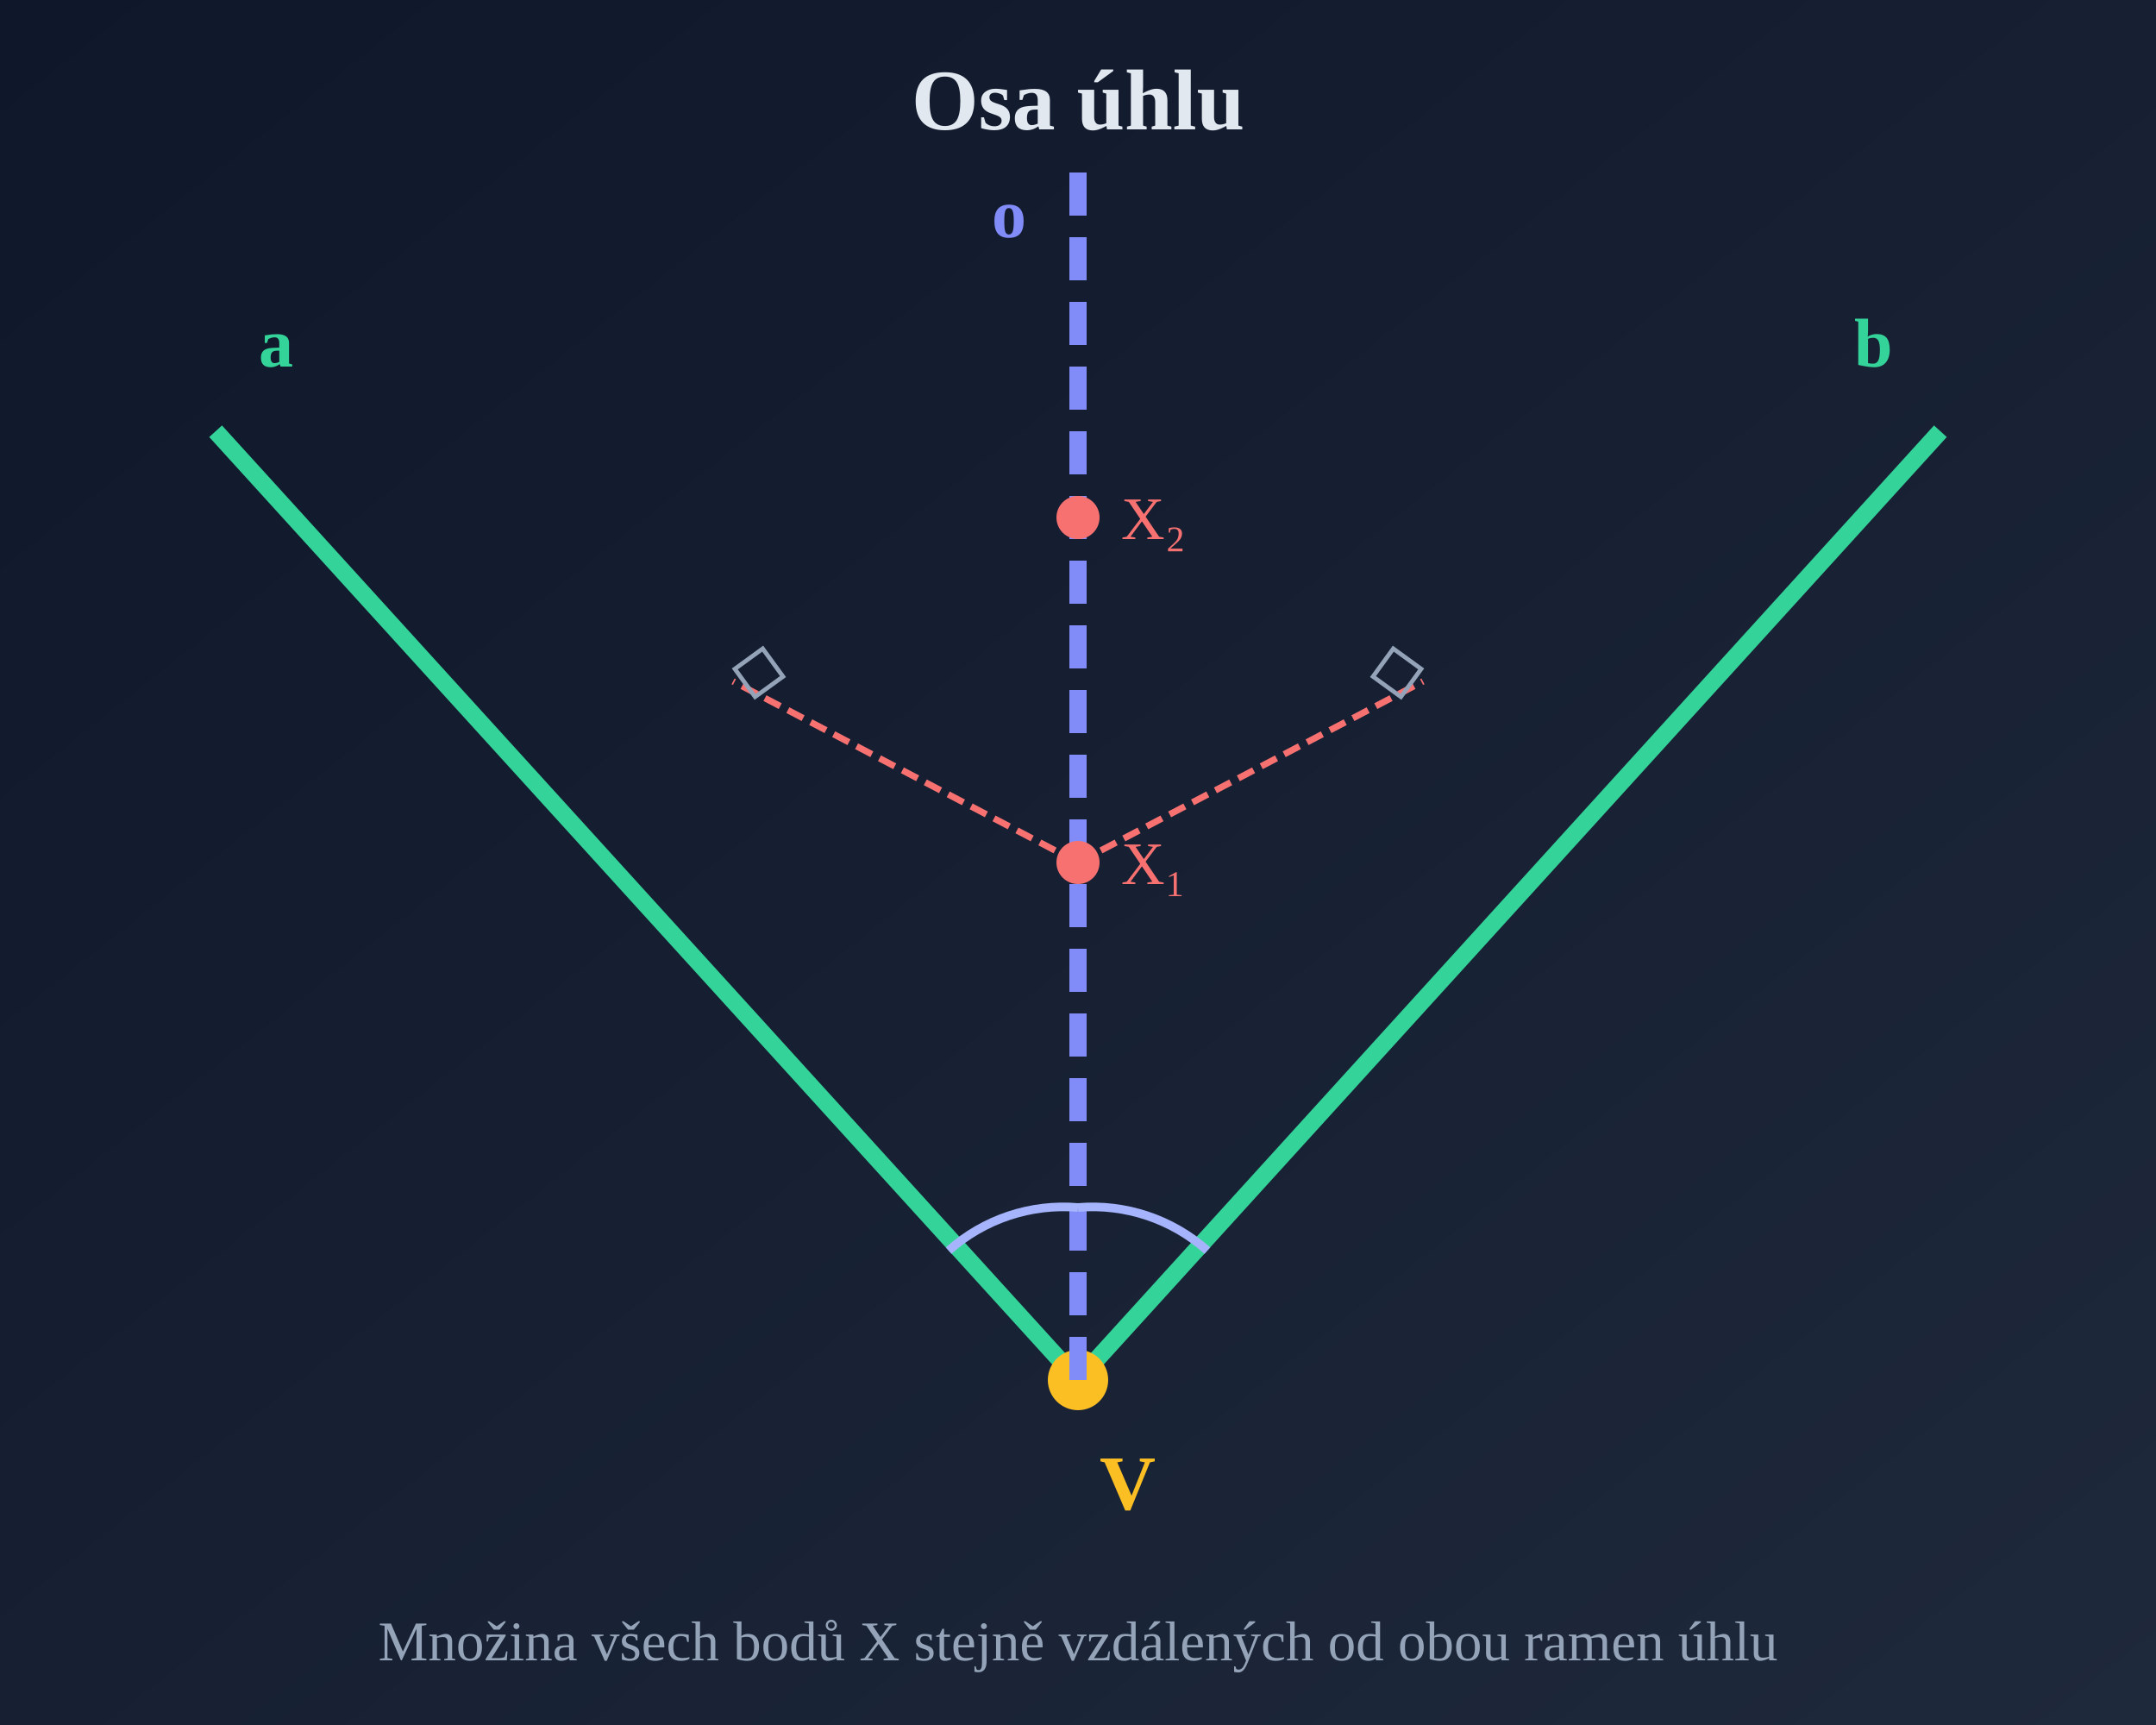
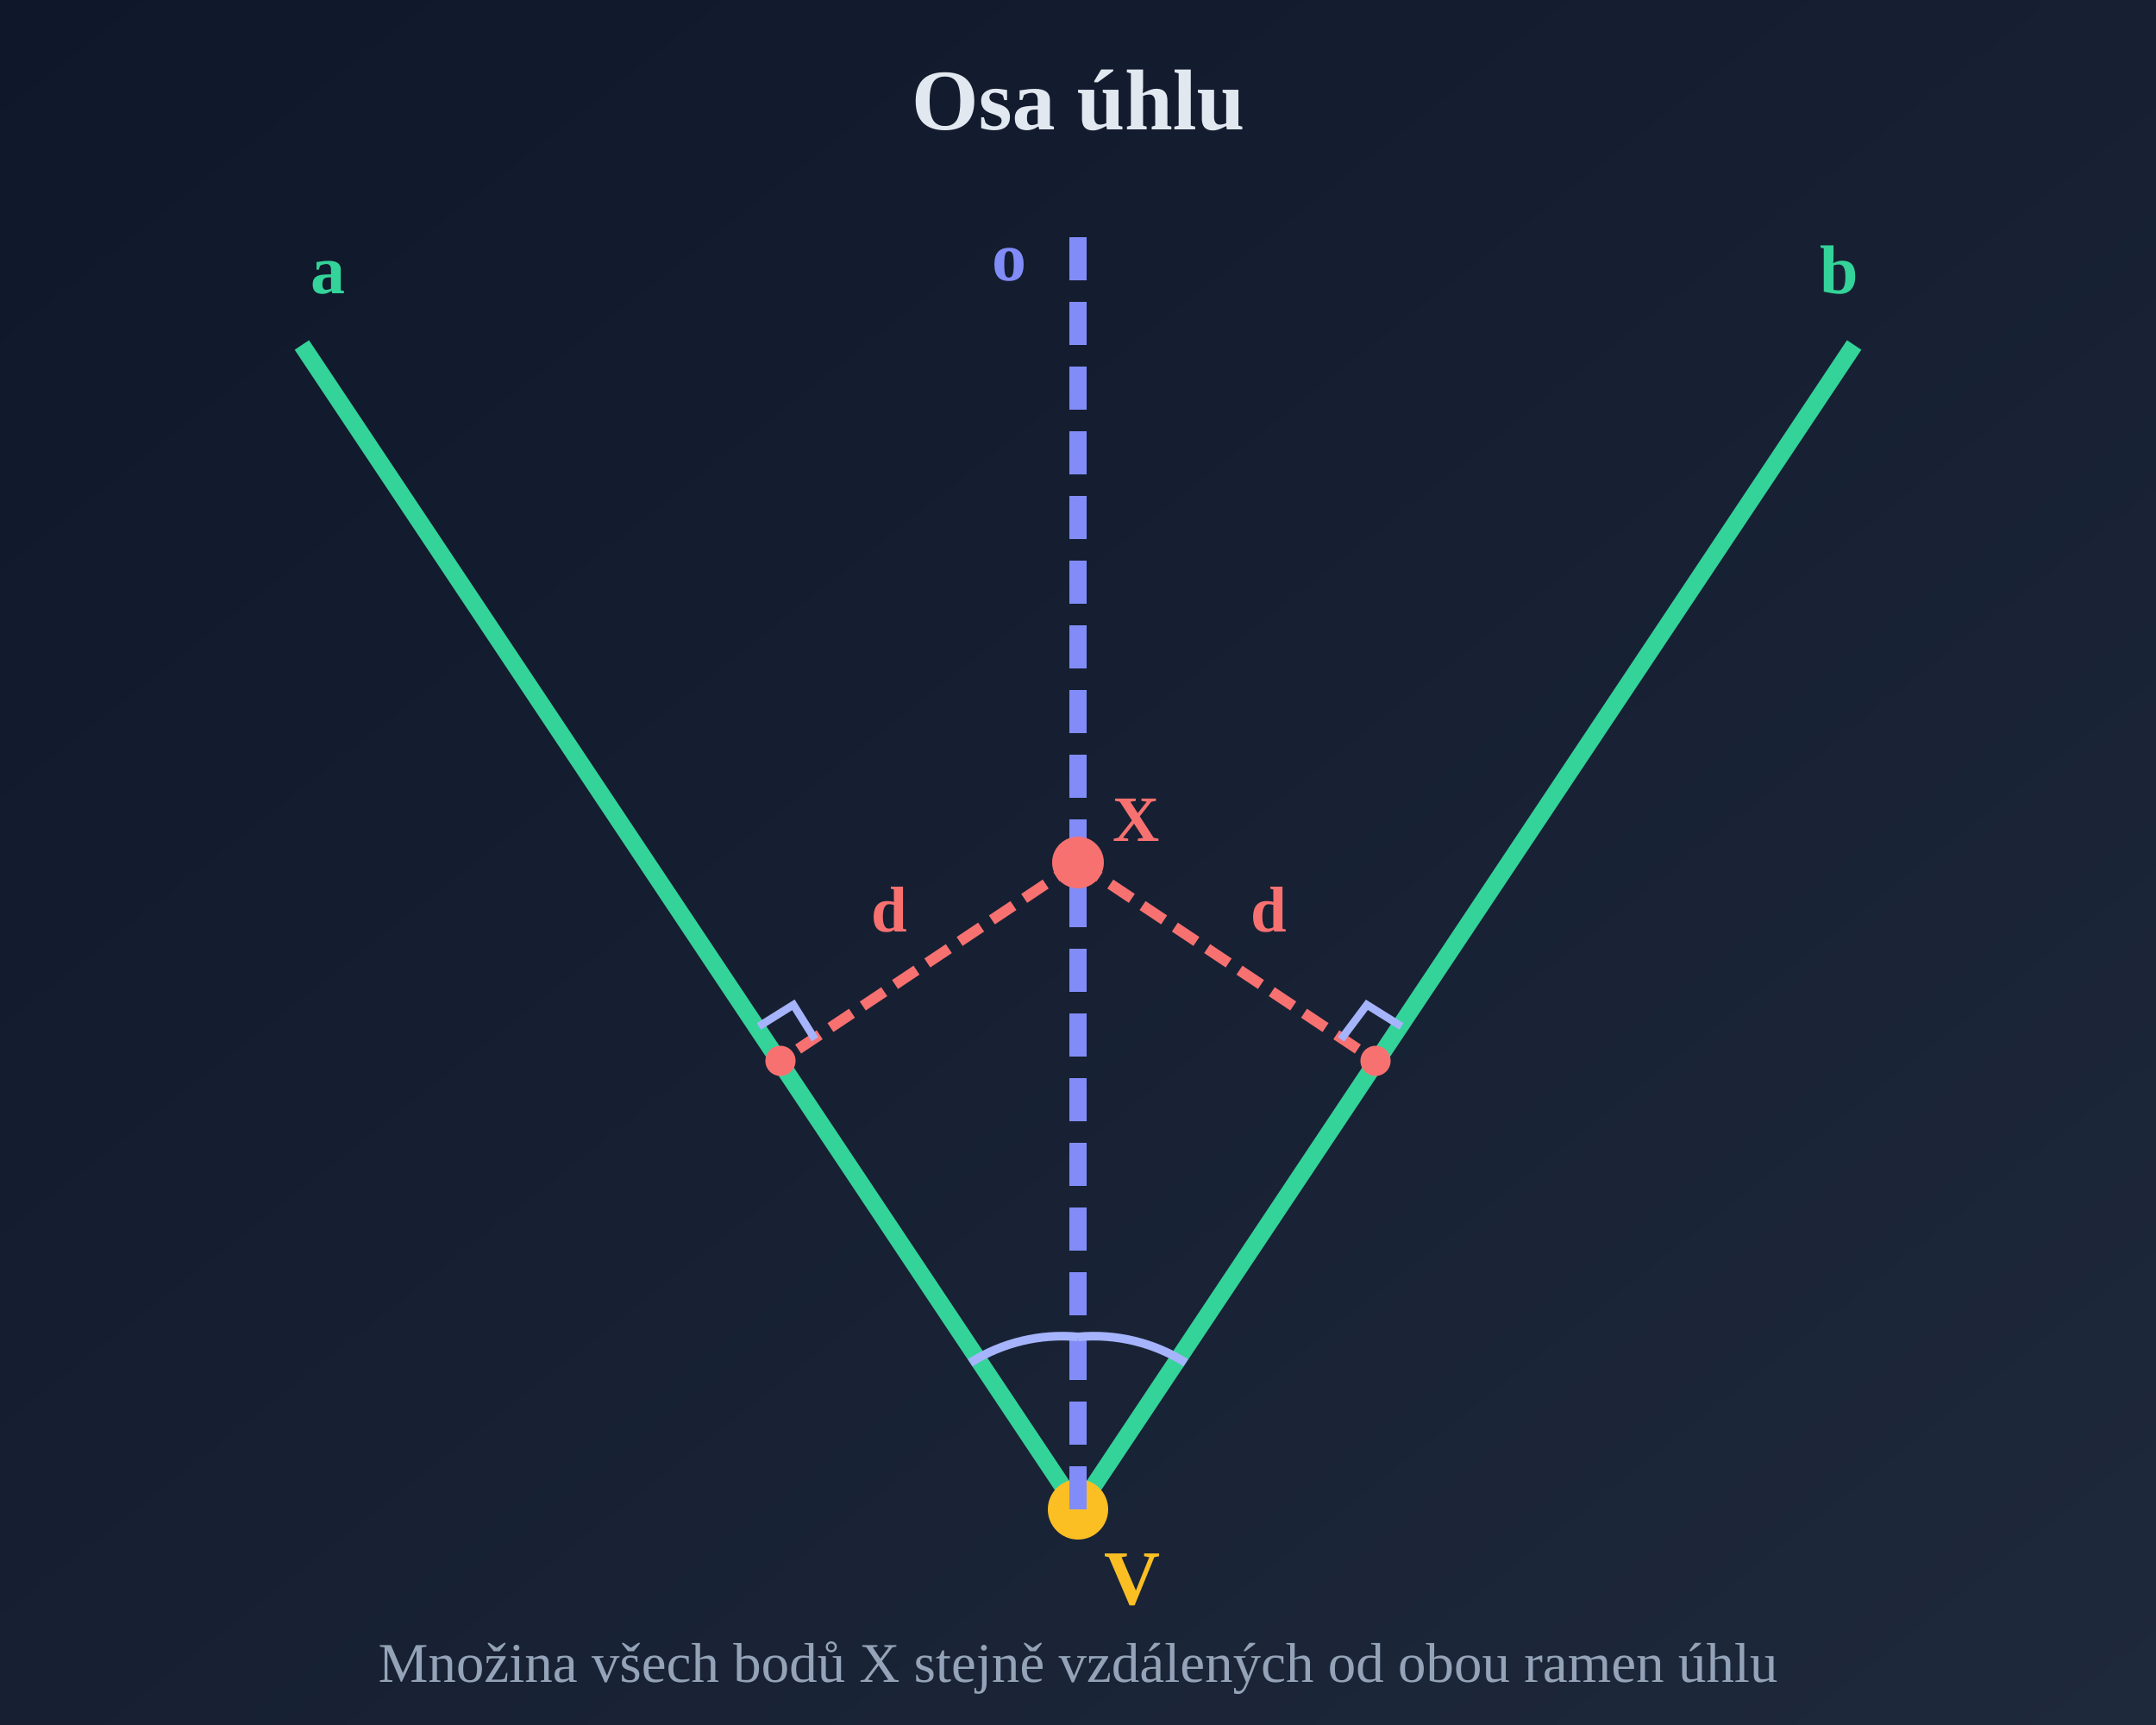
<svg xmlns="http://www.w3.org/2000/svg" viewBox="0 0 500 400">
  <defs>
    <linearGradient id="bg" x1="0%" y1="0%" x2="100%" y2="100%">
      <stop offset="0%" style="stop-color:#0f172a" />
      <stop offset="100%" style="stop-color:#1e293b" />
    </linearGradient>
  </defs>
  <rect width="500" height="400" fill="url(#bg)" />
-   <line x1="250" y1="320" x2="50" y2="100" stroke="#34d399" stroke-width="4" />
-   <line x1="250" y1="320" x2="450" y2="100" stroke="#34d399" stroke-width="4" />
-   <circle cx="250" cy="320" r="7" fill="#fbbf24" />
-   <text x="255" y="350" fill="#fbbf24" font-size="18" font-weight="bold">V</text>
-   <line x1="250" y1="320" x2="250" y2="40" stroke="#818cf8" stroke-width="4" stroke-dasharray="10,5" />
-   <path d="M 220 290 A 40 40 0 0 1 250 280" fill="none" stroke="#a5b4fc" stroke-width="2" />
-   <path d="M 250 280 A 40 40 0 0 1 280 290" fill="none" stroke="#a5b4fc" stroke-width="2" />
-   <circle cx="250" cy="200" r="5" fill="#f87171" />
-   <text x="260" y="205" fill="#f87171" font-size="14">X₁</text>
-   <circle cx="250" cy="120" r="5" fill="#f87171" />
-   <text x="260" y="125" fill="#f87171" font-size="14">X₂</text>
-   <line x1="250" y1="200" x2="170" y2="158" stroke="#f87171" stroke-width="1.5" stroke-dasharray="4,2" />
-   <line x1="250" y1="200" x2="330" y2="158" stroke="#f87171" stroke-width="1.5" stroke-dasharray="4,2" />
-   <rect x="172" y="152" width="8" height="8" fill="none" stroke="#94a3b8" stroke-width="1" transform="rotate(-36, 176, 156)" />
-   <rect x="320" y="152" width="8" height="8" fill="none" stroke="#94a3b8" stroke-width="1" transform="rotate(36, 324, 156)" />
-   <text x="60" y="85" fill="#34d399" font-size="16" font-weight="bold">a</text>
-   <text x="430" y="85" fill="#34d399" font-size="16" font-weight="bold">b</text>
-   <text x="230" y="55" fill="#818cf8" font-size="16" font-weight="bold">o</text>
+   <line x1="250" y1="350" x2="70" y2="80" stroke="#34d399" stroke-width="4" />
+   <line x1="250" y1="350" x2="430" y2="80" stroke="#34d399" stroke-width="4" />
+   <circle cx="250" cy="350" r="7" fill="#fbbf24" />
+   <text x="256" y="372" fill="#fbbf24" font-size="18" font-weight="bold">V</text>
+   <line x1="250" y1="350" x2="250" y2="50" stroke="#818cf8" stroke-width="4" stroke-dasharray="10,5" />
+   <path d="M 225 316 A 40 40 0 0 1 250 310" fill="none" stroke="#a5b4fc" stroke-width="2" />
+   <path d="M 250 310 A 40 40 0 0 1 275 316" fill="none" stroke="#a5b4fc" stroke-width="2" />
+   <circle cx="250" cy="200" r="6" fill="#f87171" />
+   <text x="258" y="195" fill="#f87171" font-size="15" font-weight="bold">X</text>
+   <line x1="250" y1="200" x2="181" y2="246" stroke="#f87171" stroke-width="2.5" stroke-dasharray="6,3" />
+   <line x1="250" y1="200" x2="319" y2="246" stroke="#f87171" stroke-width="2.5" stroke-dasharray="6,3" />
+   <circle cx="181" cy="246" r="3.5" fill="#f87171" />
+   <circle cx="319" cy="246" r="3.5" fill="#f87171" />
+   <polyline points="176,238 184,233 189,241" fill="none" stroke="#a5b4fc" stroke-width="1.8" />
+   <polyline points="325,238 317,233 311,241" fill="none" stroke="#a5b4fc" stroke-width="1.8" />
+   <text x="202" y="216" fill="#f87171" font-size="15" font-weight="600">d</text>
+   <text x="290" y="216" fill="#f87171" font-size="15" font-weight="600">d</text>
+   <text x="72" y="68" fill="#34d399" font-size="16" font-weight="bold">a</text>
+   <text x="422" y="68" fill="#34d399" font-size="16" font-weight="bold">b</text>
+   <text x="230" y="65" fill="#818cf8" font-size="16" font-weight="bold">o</text>
  <text x="250" y="30" text-anchor="middle" fill="#e2e8f0" font-size="20" font-weight="bold">Osa úhlu</text>
-   <text x="250" y="385" text-anchor="middle" fill="#94a3b8" font-size="13">Množina všech bodů X stejně vzdálených od obou ramen úhlu</text>
+   <text x="250" y="390" text-anchor="middle" fill="#94a3b8" font-size="13">Množina všech bodů X stejně vzdálených od obou ramen úhlu</text>
</svg>
